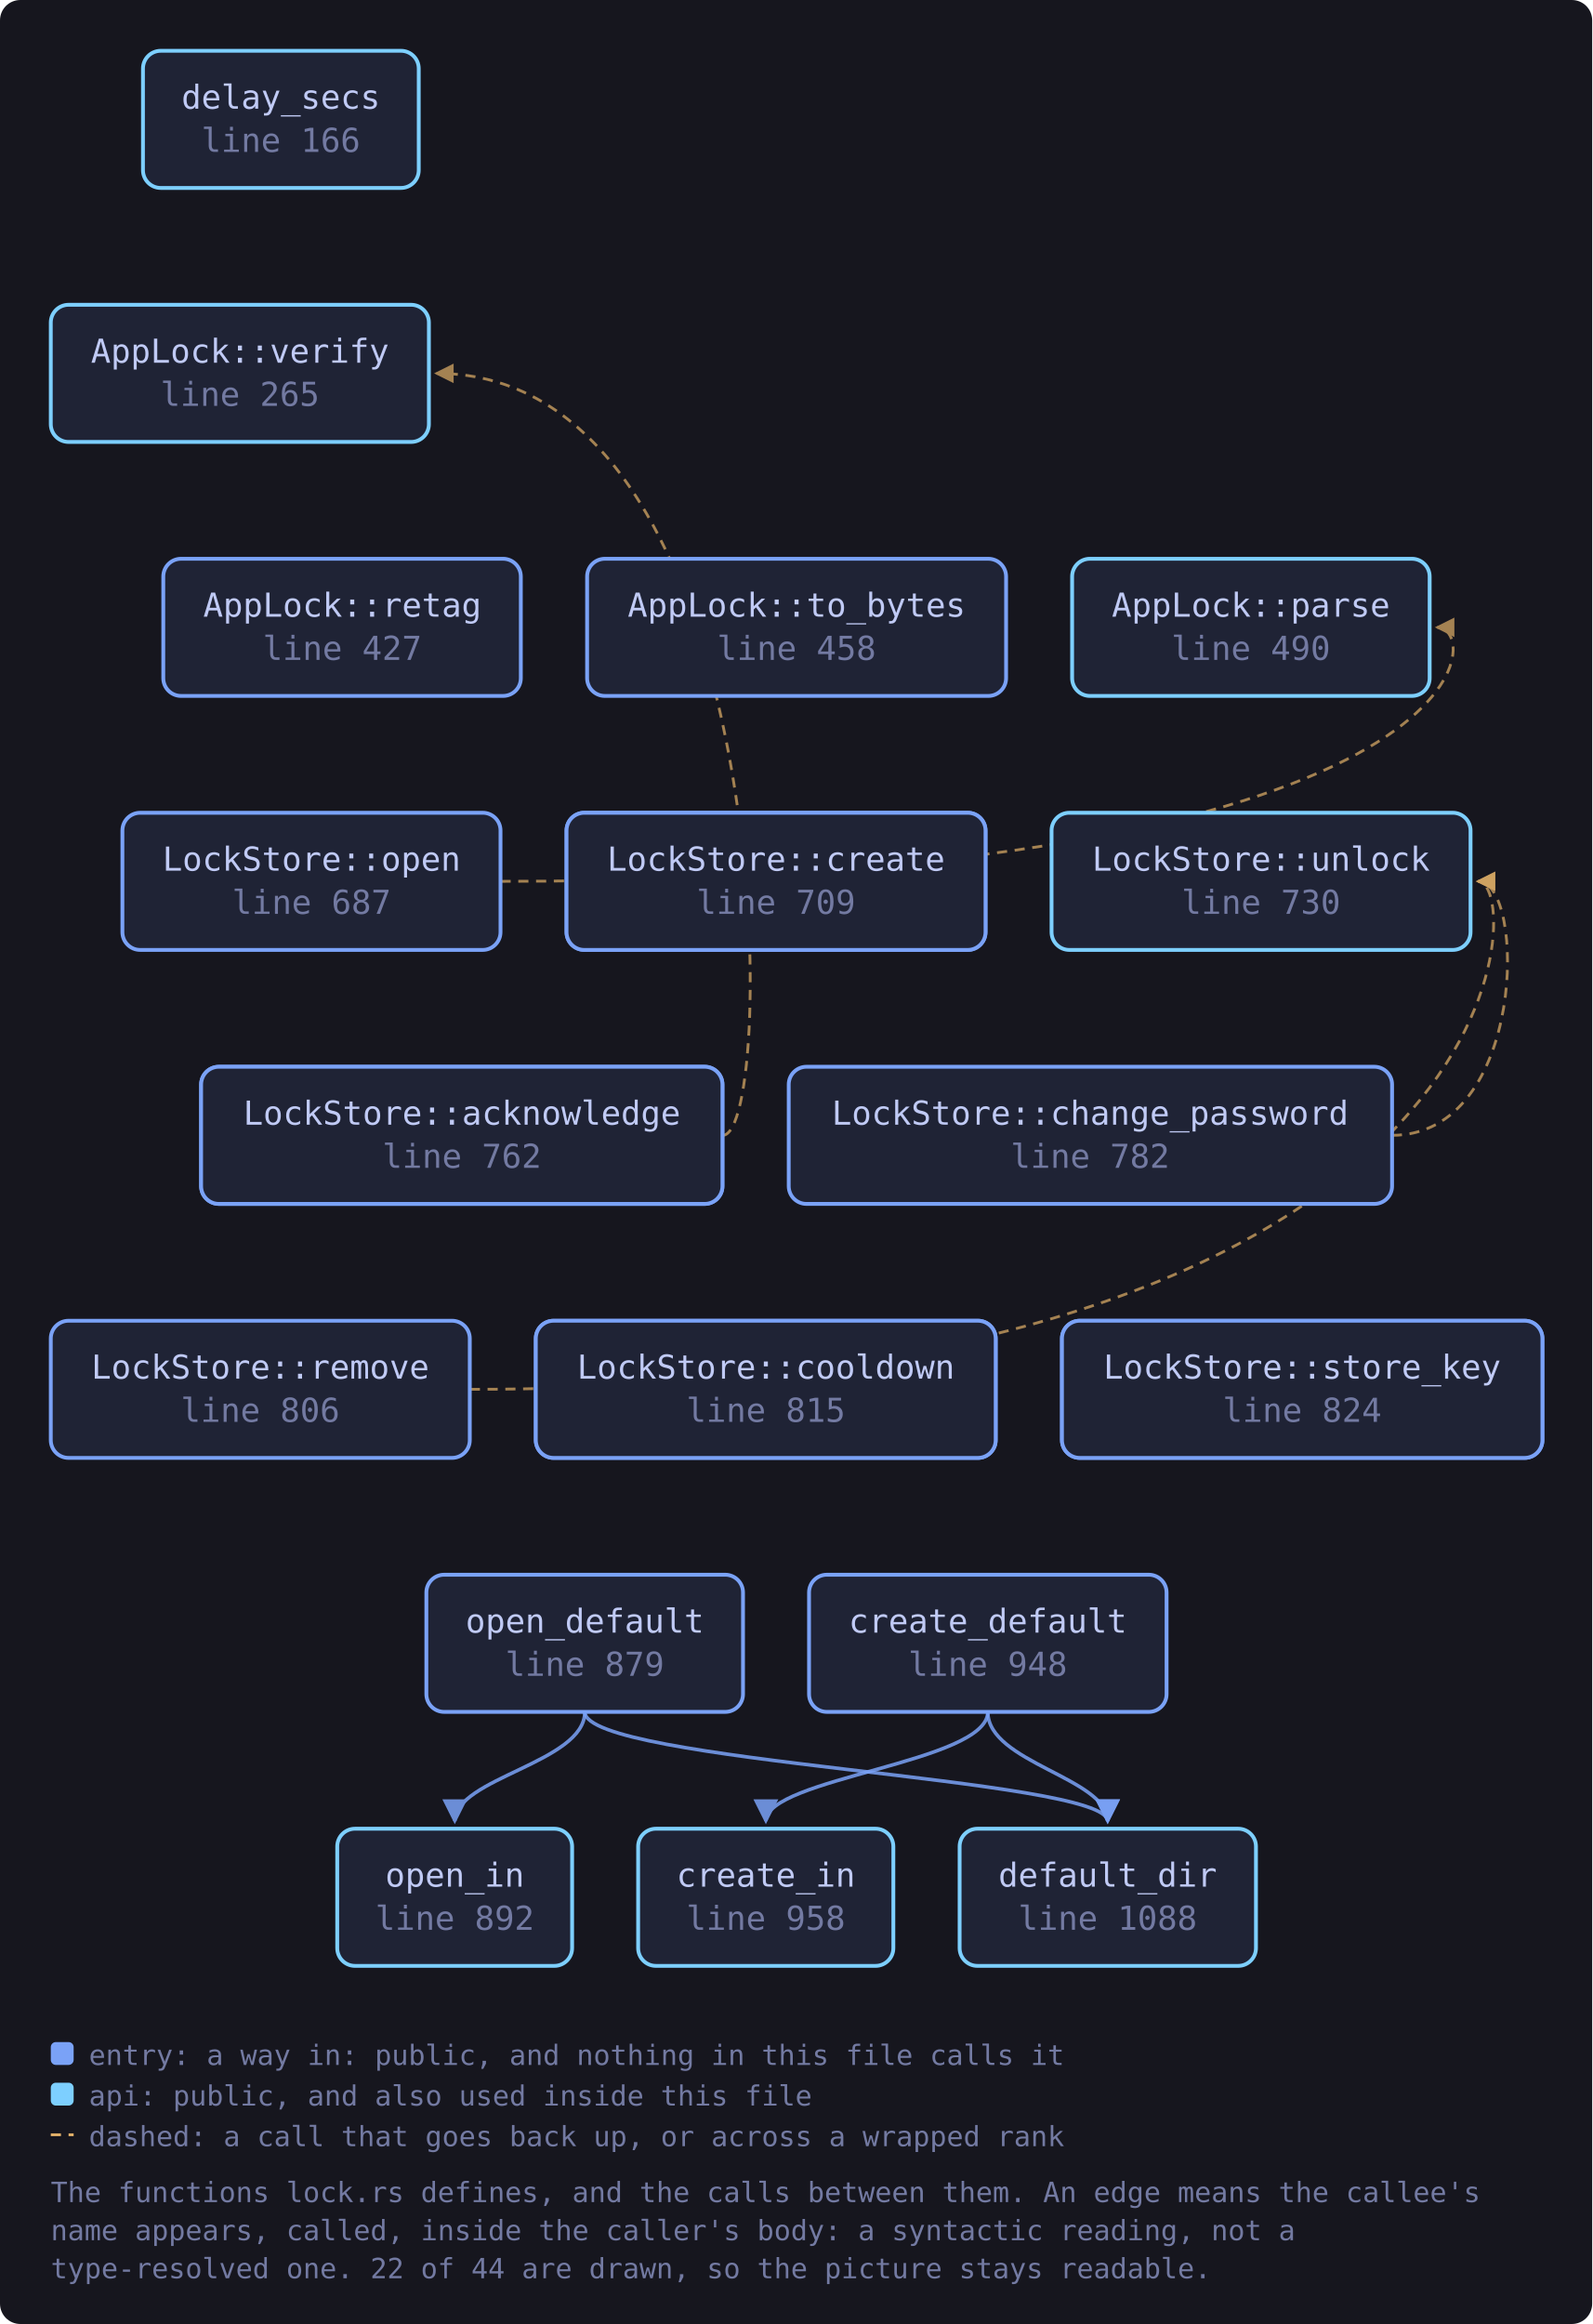
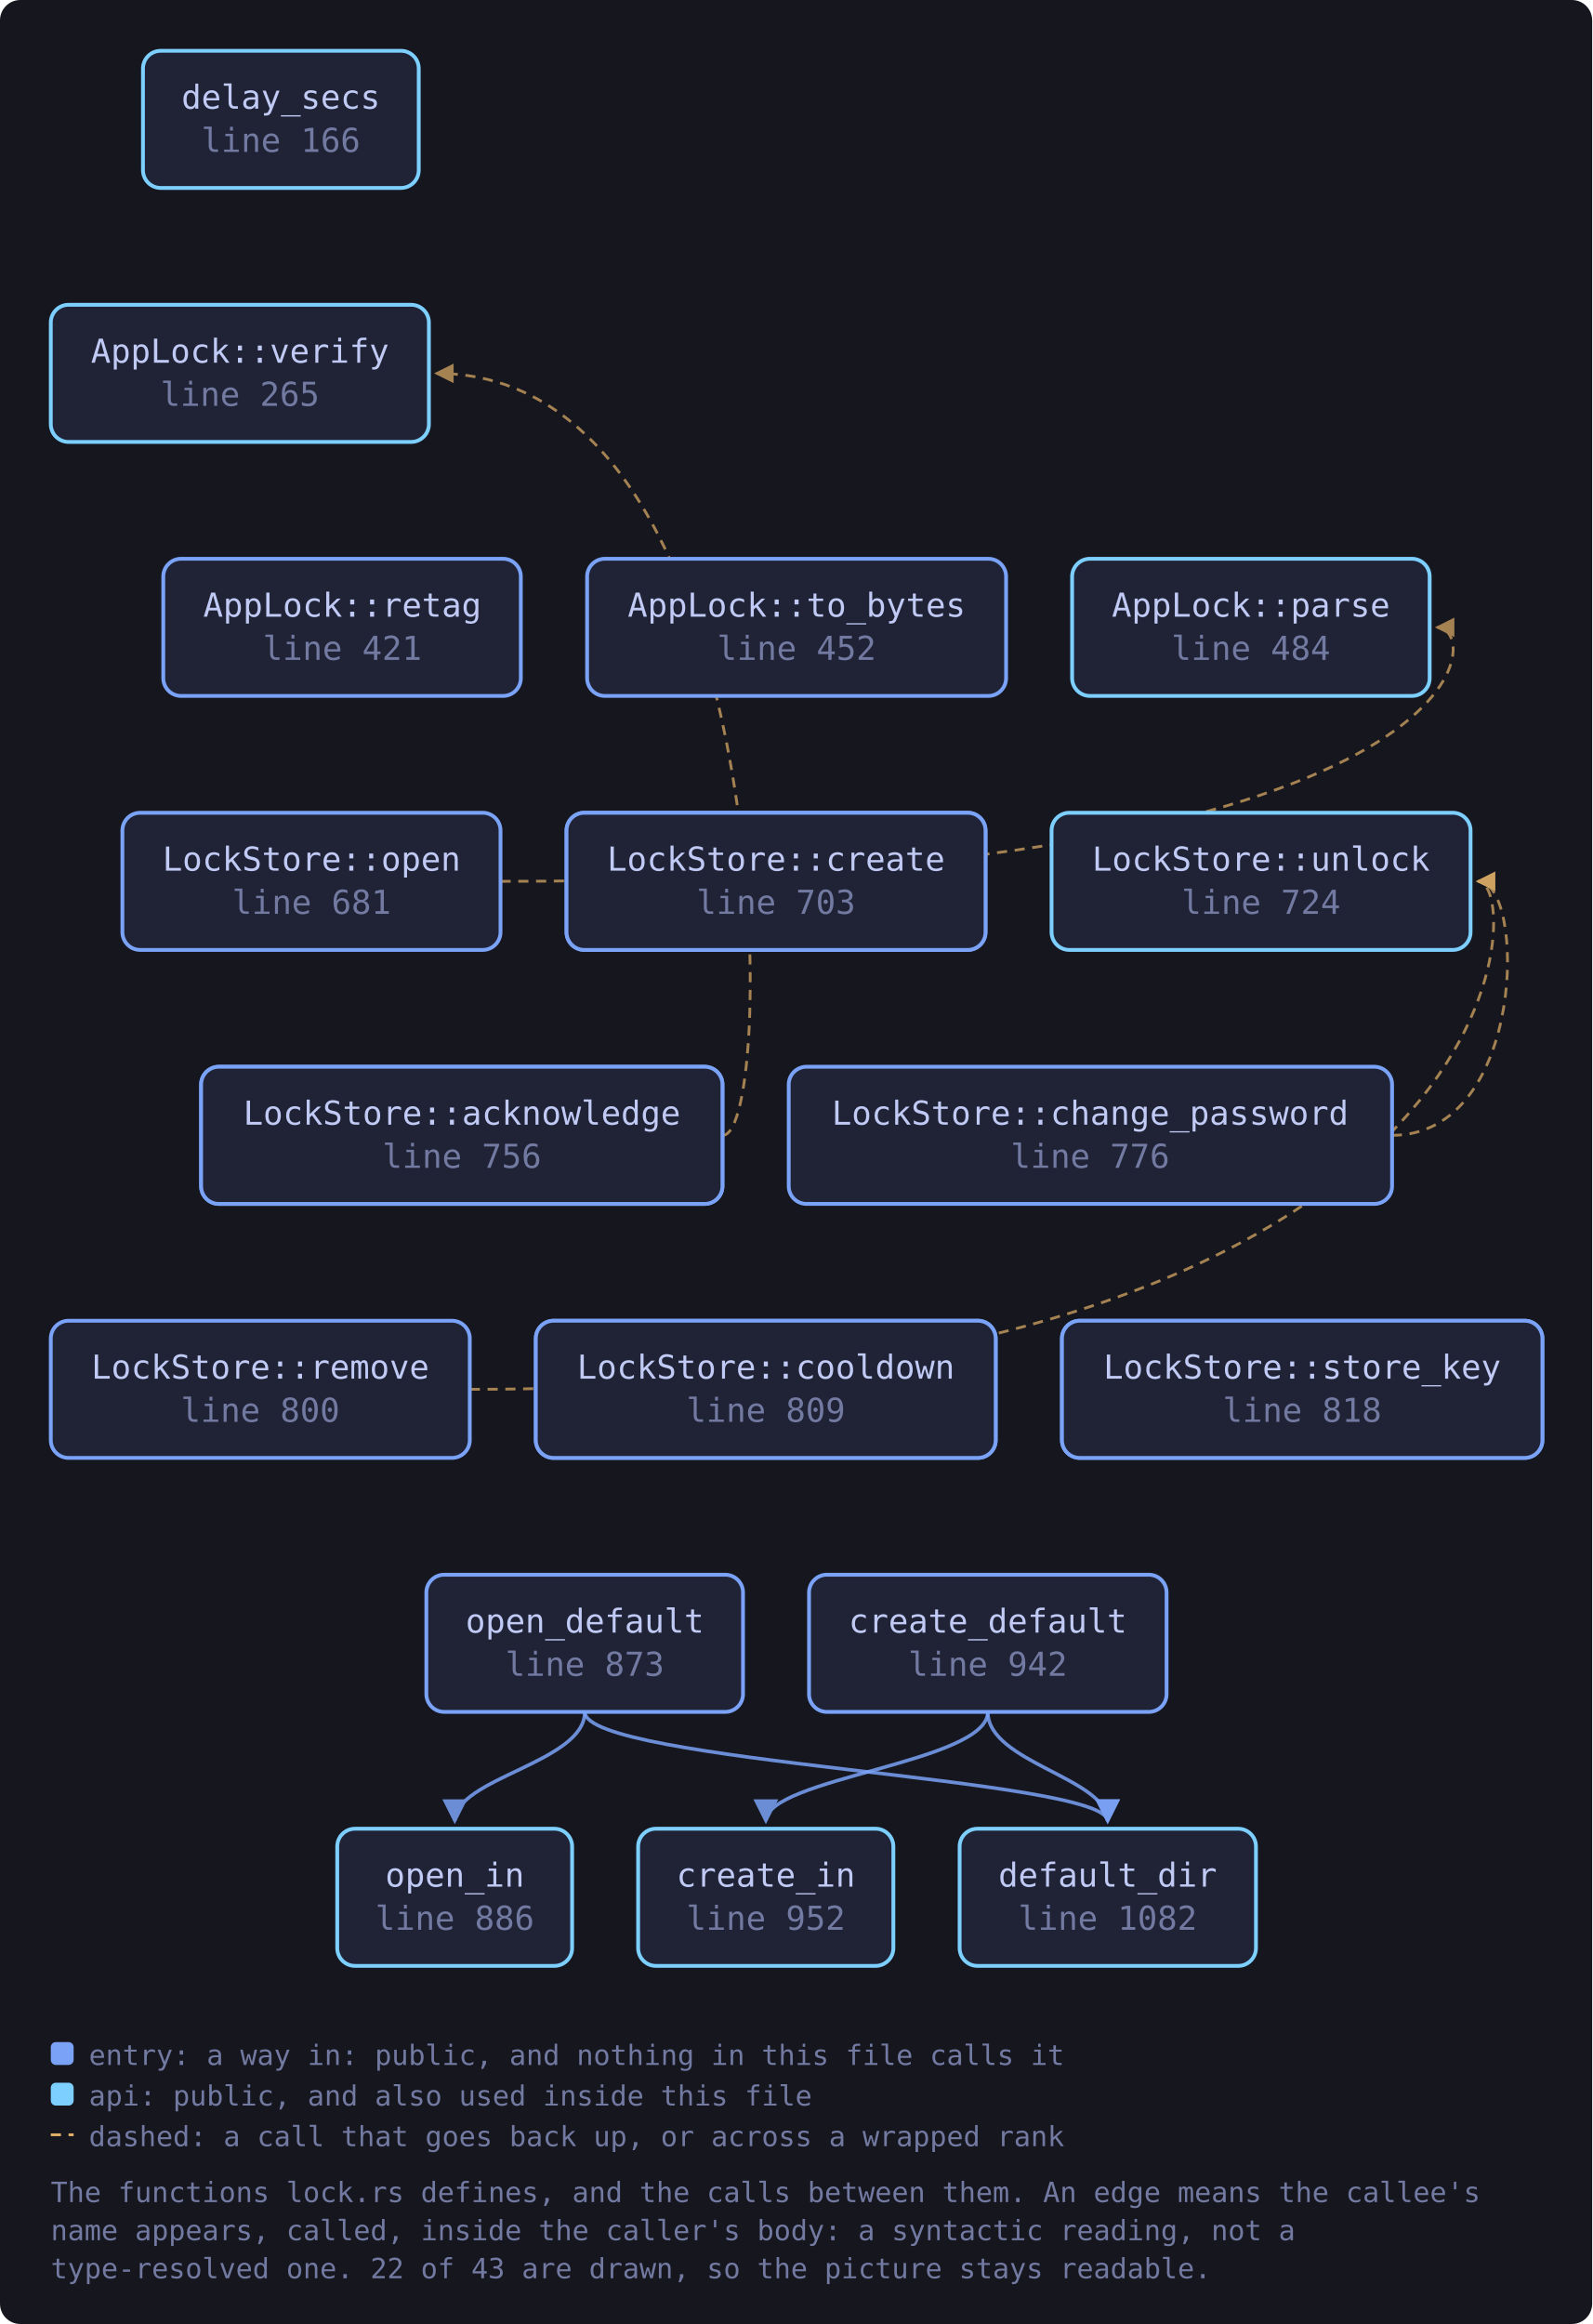
<svg xmlns="http://www.w3.org/2000/svg" viewBox="0 0 627 915" width="627" height="915" style="max-width:100%;height:auto" role="img" aria-label="flowchart">
  <defs>
    <marker id="a-muted" viewBox="0 0 8 8" refX="7" refY="4" markerWidth="7" markerHeight="7" orient="auto-start-reverse">
      <path d="M0 0 L8 4 L0 8 z" fill="var(--muted, #737aa2)" />
    </marker>
    <marker id="a-warn" viewBox="0 0 8 8" refX="7" refY="4" markerWidth="7" markerHeight="7" orient="auto-start-reverse">
      <path d="M0 0 L8 4 L0 8 z" fill="var(--warn, #e0af68)" />
    </marker>
    <marker id="a-accent" viewBox="0 0 8 8" refX="7" refY="4" markerWidth="7" markerHeight="7" orient="auto-start-reverse">
      <path d="M0 0 L8 4 L0 8 z" fill="var(--accent, #7aa2f7)" />
    </marker>
    <marker id="a-cyan" viewBox="0 0 8 8" refX="7" refY="4" markerWidth="7" markerHeight="7" orient="auto-start-reverse">
      <path d="M0 0 L8 4 L0 8 z" fill="var(--cyan, #7dcfff)" />
    </marker>
    <marker id="a-accent-2" viewBox="0 0 8 8" refX="7" refY="4" markerWidth="7" markerHeight="7" orient="auto-start-reverse">
      <path d="M0 0 L8 4 L0 8 z" fill="var(--accent-2, #bb9af7)" />
    </marker>
  </defs>
  <rect x="0" y="0" width="627" height="915" fill="var(--bg-inset, #16161e)" rx="8" />
  <path d="M284.6 447.0 C 306.6 447.0, 306.6 147.0, 171.9 147.0" fill="none" stroke="var(--warn, #e0af68)" stroke-width="1.1" opacity="0.7" stroke-dasharray="4 3" marker-end="url(#a-warn)" />
  <path d="M548.1 447.0 C 601.1 447.0, 601.1 347.0, 582.1 347.0" fill="none" stroke="var(--warn, #e0af68)" stroke-width="1.1" opacity="0.7" stroke-dasharray="4 3" marker-end="url(#a-warn)" />
  <path d="M389.0 674.0 C 389.0 694.0, 301.6 700.0, 301.6 717.0" fill="none" stroke="var(--accent, #7aa2f7)" stroke-width="1.4" opacity="0.85" marker-end="url(#a-accent)" />
  <path d="M389.0 674.0 C 389.0 694.0, 436.2 700.0, 436.2 717.0" fill="none" stroke="var(--accent, #7aa2f7)" stroke-width="1.4" opacity="0.85" marker-end="url(#a-accent)" />
  <path d="M197.1 347.0 C 585.0 347.0, 585.0 247.0, 566.0 247.0" fill="none" stroke="var(--warn, #e0af68)" stroke-width="1.1" opacity="0.7" stroke-dasharray="4 3" marker-end="url(#a-warn)" />
  <path d="M230.3 674.0 C 230.3 694.0, 436.2 700.0, 436.2 717.0" fill="none" stroke="var(--accent, #7aa2f7)" stroke-width="1.4" opacity="0.85" marker-end="url(#a-accent)" />
  <path d="M230.3 674.0 C 230.3 694.0, 179.1 700.0, 179.1 717.0" fill="none" stroke="var(--accent, #7aa2f7)" stroke-width="1.4" opacity="0.85" marker-end="url(#a-accent)" />
  <path d="M185.0 547.0 C 601.1 547.0, 601.1 347.0, 582.1 347.0" fill="none" stroke="var(--warn, #e0af68)" stroke-width="1.1" opacity="0.7" stroke-dasharray="4 3" marker-end="url(#a-warn)" />
  <a href="https://github.com/tilas01/veilvoice/blob/main/crates/veilvoice-crypto/src/lock.rs#L166" target="_blank" rel="noopener noreferrer">
    <rect x="56.3" y="20.0" width="108.6" height="54.0" rx="7" fill="var(--bg-soft, #1f2335)" stroke="var(--cyan, #7dcfff)" stroke-width="1.5" />
    <text x="110.6" y="42.8" font-family="ui-monospace, SFMono-Regular, Menlo, Consolas, monospace" font-size="13" fill="var(--fg, #c0caf5)" text-anchor="middle">delay_secs</text>
    <text x="110.6" y="59.8" font-family="ui-monospace, SFMono-Regular, Menlo, Consolas, monospace" font-size="13" fill="var(--muted, #737aa2)" text-anchor="middle">line 166</text>
  </a>
  <a href="https://github.com/tilas01/veilvoice/blob/main/crates/veilvoice-crypto/src/lock.rs#L223" target="_blank" rel="noopener noreferrer">
    <rect x="223.1" y="320.0" width="165.0" height="54.0" rx="7" fill="var(--bg-soft, #1f2335)" stroke="var(--accent, #7aa2f7)" stroke-width="1.5" />
    <text x="305.6" y="342.8" font-family="ui-monospace, SFMono-Regular, Menlo, Consolas, monospace" font-size="13" fill="var(--fg, #c0caf5)" text-anchor="middle">AppLock::create</text>
    <text x="305.6" y="359.8" font-family="ui-monospace, SFMono-Regular, Menlo, Consolas, monospace" font-size="13" fill="var(--muted, #737aa2)" text-anchor="middle">line 223</text>
  </a>
  <a href="https://github.com/tilas01/veilvoice/blob/main/crates/veilvoice-crypto/src/lock.rs#L255" target="_blank" rel="noopener noreferrer">
    <rect x="418.2" y="520.0" width="189.2" height="54.0" rx="7" fill="var(--bg-soft, #1f2335)" stroke="var(--accent, #7aa2f7)" stroke-width="1.5" />
    <text x="512.8" y="542.8" font-family="ui-monospace, SFMono-Regular, Menlo, Consolas, monospace" font-size="13" fill="var(--fg, #c0caf5)" text-anchor="middle">AppLock::store_key</text>
    <text x="512.8" y="559.8" font-family="ui-monospace, SFMono-Regular, Menlo, Consolas, monospace" font-size="13" fill="var(--muted, #737aa2)" text-anchor="middle">line 255</text>
  </a>
  <a href="https://github.com/tilas01/veilvoice/blob/main/crates/veilvoice-crypto/src/lock.rs#L265" target="_blank" rel="noopener noreferrer">
    <rect x="20.0" y="120.0" width="148.9" height="54.0" rx="7" fill="var(--bg-soft, #1f2335)" stroke="var(--cyan, #7dcfff)" stroke-width="1.5" />
    <text x="94.5" y="142.8" font-family="ui-monospace, SFMono-Regular, Menlo, Consolas, monospace" font-size="13" fill="var(--fg, #c0caf5)" text-anchor="middle">AppLock::verify</text>
    <text x="94.5" y="159.8" font-family="ui-monospace, SFMono-Regular, Menlo, Consolas, monospace" font-size="13" fill="var(--muted, #737aa2)" text-anchor="middle">line 265</text>
  </a>
  <a href="https://github.com/tilas01/veilvoice/blob/main/crates/veilvoice-crypto/src/lock.rs#L327" target="_blank" rel="noopener noreferrer">
    <rect x="79.2" y="420.0" width="205.3" height="54.0" rx="7" fill="var(--bg-soft, #1f2335)" stroke="var(--accent, #7aa2f7)" stroke-width="1.5" />
    <text x="181.9" y="442.8" font-family="ui-monospace, SFMono-Regular, Menlo, Consolas, monospace" font-size="13" fill="var(--fg, #c0caf5)" text-anchor="middle">AppLock::acknowledge</text>
    <text x="181.9" y="459.8" font-family="ui-monospace, SFMono-Regular, Menlo, Consolas, monospace" font-size="13" fill="var(--muted, #737aa2)" text-anchor="middle">line 327</text>
  </a>
-   <a href="https://github.com/tilas01/veilvoice/blob/main/crates/veilvoice-crypto/src/lock.rs#L367" target="_blank" rel="noopener noreferrer">
+   <a href="https://github.com/tilas01/veilvoice/blob/main/crates/veilvoice-crypto/src/lock.rs#L361" target="_blank" rel="noopener noreferrer">
    <rect x="211.0" y="520.0" width="181.1" height="54.0" rx="7" fill="var(--bg-soft, #1f2335)" stroke="var(--accent, #7aa2f7)" stroke-width="1.5" />
    <text x="301.6" y="542.8" font-family="ui-monospace, SFMono-Regular, Menlo, Consolas, monospace" font-size="13" fill="var(--fg, #c0caf5)" text-anchor="middle">AppLock::cooldown</text>
-     <text x="301.6" y="559.8" font-family="ui-monospace, SFMono-Regular, Menlo, Consolas, monospace" font-size="13" fill="var(--muted, #737aa2)" text-anchor="middle">line 367</text>
+     <text x="301.6" y="559.8" font-family="ui-monospace, SFMono-Regular, Menlo, Consolas, monospace" font-size="13" fill="var(--muted, #737aa2)" text-anchor="middle">line 361</text>
  </a>
-   <a href="https://github.com/tilas01/veilvoice/blob/main/crates/veilvoice-crypto/src/lock.rs#L427" target="_blank" rel="noopener noreferrer">
+   <a href="https://github.com/tilas01/veilvoice/blob/main/crates/veilvoice-crypto/src/lock.rs#L421" target="_blank" rel="noopener noreferrer">
    <rect x="64.3" y="220.0" width="140.8" height="54.0" rx="7" fill="var(--bg-soft, #1f2335)" stroke="var(--accent, #7aa2f7)" stroke-width="1.5" />
    <text x="134.8" y="242.8" font-family="ui-monospace, SFMono-Regular, Menlo, Consolas, monospace" font-size="13" fill="var(--fg, #c0caf5)" text-anchor="middle">AppLock::retag</text>
-     <text x="134.8" y="259.8" font-family="ui-monospace, SFMono-Regular, Menlo, Consolas, monospace" font-size="13" fill="var(--muted, #737aa2)" text-anchor="middle">line 427</text>
+     <text x="134.8" y="259.8" font-family="ui-monospace, SFMono-Regular, Menlo, Consolas, monospace" font-size="13" fill="var(--muted, #737aa2)" text-anchor="middle">line 421</text>
  </a>
-   <a href="https://github.com/tilas01/veilvoice/blob/main/crates/veilvoice-crypto/src/lock.rs#L458" target="_blank" rel="noopener noreferrer">
+   <a href="https://github.com/tilas01/veilvoice/blob/main/crates/veilvoice-crypto/src/lock.rs#L452" target="_blank" rel="noopener noreferrer">
    <rect x="231.2" y="220.0" width="165.0" height="54.0" rx="7" fill="var(--bg-soft, #1f2335)" stroke="var(--accent, #7aa2f7)" stroke-width="1.5" />
    <text x="313.7" y="242.8" font-family="ui-monospace, SFMono-Regular, Menlo, Consolas, monospace" font-size="13" fill="var(--fg, #c0caf5)" text-anchor="middle">AppLock::to_bytes</text>
-     <text x="313.7" y="259.8" font-family="ui-monospace, SFMono-Regular, Menlo, Consolas, monospace" font-size="13" fill="var(--muted, #737aa2)" text-anchor="middle">line 458</text>
+     <text x="313.7" y="259.8" font-family="ui-monospace, SFMono-Regular, Menlo, Consolas, monospace" font-size="13" fill="var(--muted, #737aa2)" text-anchor="middle">line 452</text>
  </a>
-   <a href="https://github.com/tilas01/veilvoice/blob/main/crates/veilvoice-crypto/src/lock.rs#L490" target="_blank" rel="noopener noreferrer">
+   <a href="https://github.com/tilas01/veilvoice/blob/main/crates/veilvoice-crypto/src/lock.rs#L484" target="_blank" rel="noopener noreferrer">
    <rect x="422.2" y="220.0" width="140.8" height="54.0" rx="7" fill="var(--bg-soft, #1f2335)" stroke="var(--cyan, #7dcfff)" stroke-width="1.5" />
    <text x="492.6" y="242.8" font-family="ui-monospace, SFMono-Regular, Menlo, Consolas, monospace" font-size="13" fill="var(--fg, #c0caf5)" text-anchor="middle">AppLock::parse</text>
-     <text x="492.6" y="259.8" font-family="ui-monospace, SFMono-Regular, Menlo, Consolas, monospace" font-size="13" fill="var(--muted, #737aa2)" text-anchor="middle">line 490</text>
+     <text x="492.6" y="259.8" font-family="ui-monospace, SFMono-Regular, Menlo, Consolas, monospace" font-size="13" fill="var(--muted, #737aa2)" text-anchor="middle">line 484</text>
  </a>
-   <a href="https://github.com/tilas01/veilvoice/blob/main/crates/veilvoice-crypto/src/lock.rs#L687" target="_blank" rel="noopener noreferrer">
+   <a href="https://github.com/tilas01/veilvoice/blob/main/crates/veilvoice-crypto/src/lock.rs#L681" target="_blank" rel="noopener noreferrer">
    <rect x="48.2" y="320.0" width="148.9" height="54.0" rx="7" fill="var(--bg-soft, #1f2335)" stroke="var(--accent, #7aa2f7)" stroke-width="1.5" />
    <text x="122.7" y="342.8" font-family="ui-monospace, SFMono-Regular, Menlo, Consolas, monospace" font-size="13" fill="var(--fg, #c0caf5)" text-anchor="middle">LockStore::open</text>
-     <text x="122.7" y="359.8" font-family="ui-monospace, SFMono-Regular, Menlo, Consolas, monospace" font-size="13" fill="var(--muted, #737aa2)" text-anchor="middle">line 687</text>
+     <text x="122.7" y="359.8" font-family="ui-monospace, SFMono-Regular, Menlo, Consolas, monospace" font-size="13" fill="var(--muted, #737aa2)" text-anchor="middle">line 681</text>
  </a>
-   <a href="https://github.com/tilas01/veilvoice/blob/main/crates/veilvoice-crypto/src/lock.rs#L709" target="_blank" rel="noopener noreferrer">
+   <a href="https://github.com/tilas01/veilvoice/blob/main/crates/veilvoice-crypto/src/lock.rs#L703" target="_blank" rel="noopener noreferrer">
    <rect x="223.1" y="320.0" width="165.0" height="54.0" rx="7" fill="var(--bg-soft, #1f2335)" stroke="var(--accent, #7aa2f7)" stroke-width="1.5" />
    <text x="305.6" y="342.8" font-family="ui-monospace, SFMono-Regular, Menlo, Consolas, monospace" font-size="13" fill="var(--fg, #c0caf5)" text-anchor="middle">LockStore::create</text>
-     <text x="305.6" y="359.8" font-family="ui-monospace, SFMono-Regular, Menlo, Consolas, monospace" font-size="13" fill="var(--muted, #737aa2)" text-anchor="middle">line 709</text>
+     <text x="305.6" y="359.8" font-family="ui-monospace, SFMono-Regular, Menlo, Consolas, monospace" font-size="13" fill="var(--muted, #737aa2)" text-anchor="middle">line 703</text>
  </a>
-   <a href="https://github.com/tilas01/veilvoice/blob/main/crates/veilvoice-crypto/src/lock.rs#L730" target="_blank" rel="noopener noreferrer">
+   <a href="https://github.com/tilas01/veilvoice/blob/main/crates/veilvoice-crypto/src/lock.rs#L724" target="_blank" rel="noopener noreferrer">
    <rect x="414.1" y="320.0" width="165.0" height="54.0" rx="7" fill="var(--bg-soft, #1f2335)" stroke="var(--cyan, #7dcfff)" stroke-width="1.5" />
    <text x="496.6" y="342.8" font-family="ui-monospace, SFMono-Regular, Menlo, Consolas, monospace" font-size="13" fill="var(--fg, #c0caf5)" text-anchor="middle">LockStore::unlock</text>
-     <text x="496.6" y="359.8" font-family="ui-monospace, SFMono-Regular, Menlo, Consolas, monospace" font-size="13" fill="var(--muted, #737aa2)" text-anchor="middle">line 730</text>
+     <text x="496.6" y="359.8" font-family="ui-monospace, SFMono-Regular, Menlo, Consolas, monospace" font-size="13" fill="var(--muted, #737aa2)" text-anchor="middle">line 724</text>
  </a>
-   <a href="https://github.com/tilas01/veilvoice/blob/main/crates/veilvoice-crypto/src/lock.rs#L762" target="_blank" rel="noopener noreferrer">
+   <a href="https://github.com/tilas01/veilvoice/blob/main/crates/veilvoice-crypto/src/lock.rs#L756" target="_blank" rel="noopener noreferrer">
    <rect x="79.2" y="420.0" width="205.3" height="54.0" rx="7" fill="var(--bg-soft, #1f2335)" stroke="var(--accent, #7aa2f7)" stroke-width="1.5" />
    <text x="181.9" y="442.8" font-family="ui-monospace, SFMono-Regular, Menlo, Consolas, monospace" font-size="13" fill="var(--fg, #c0caf5)" text-anchor="middle">LockStore::acknowledge</text>
-     <text x="181.9" y="459.8" font-family="ui-monospace, SFMono-Regular, Menlo, Consolas, monospace" font-size="13" fill="var(--muted, #737aa2)" text-anchor="middle">line 762</text>
+     <text x="181.9" y="459.8" font-family="ui-monospace, SFMono-Regular, Menlo, Consolas, monospace" font-size="13" fill="var(--muted, #737aa2)" text-anchor="middle">line 756</text>
  </a>
-   <a href="https://github.com/tilas01/veilvoice/blob/main/crates/veilvoice-crypto/src/lock.rs#L782" target="_blank" rel="noopener noreferrer">
+   <a href="https://github.com/tilas01/veilvoice/blob/main/crates/veilvoice-crypto/src/lock.rs#L776" target="_blank" rel="noopener noreferrer">
    <rect x="310.6" y="420.0" width="237.6" height="54.0" rx="7" fill="var(--bg-soft, #1f2335)" stroke="var(--accent, #7aa2f7)" stroke-width="1.5" />
    <text x="429.3" y="442.8" font-family="ui-monospace, SFMono-Regular, Menlo, Consolas, monospace" font-size="13" fill="var(--fg, #c0caf5)" text-anchor="middle">LockStore::change_password</text>
-     <text x="429.3" y="459.8" font-family="ui-monospace, SFMono-Regular, Menlo, Consolas, monospace" font-size="13" fill="var(--muted, #737aa2)" text-anchor="middle">line 782</text>
+     <text x="429.3" y="459.8" font-family="ui-monospace, SFMono-Regular, Menlo, Consolas, monospace" font-size="13" fill="var(--muted, #737aa2)" text-anchor="middle">line 776</text>
  </a>
-   <a href="https://github.com/tilas01/veilvoice/blob/main/crates/veilvoice-crypto/src/lock.rs#L806" target="_blank" rel="noopener noreferrer">
+   <a href="https://github.com/tilas01/veilvoice/blob/main/crates/veilvoice-crypto/src/lock.rs#L800" target="_blank" rel="noopener noreferrer">
    <rect x="20.0" y="520.0" width="165.0" height="54.0" rx="7" fill="var(--bg-soft, #1f2335)" stroke="var(--accent, #7aa2f7)" stroke-width="1.5" />
    <text x="102.5" y="542.8" font-family="ui-monospace, SFMono-Regular, Menlo, Consolas, monospace" font-size="13" fill="var(--fg, #c0caf5)" text-anchor="middle">LockStore::remove</text>
-     <text x="102.5" y="559.8" font-family="ui-monospace, SFMono-Regular, Menlo, Consolas, monospace" font-size="13" fill="var(--muted, #737aa2)" text-anchor="middle">line 806</text>
+     <text x="102.5" y="559.8" font-family="ui-monospace, SFMono-Regular, Menlo, Consolas, monospace" font-size="13" fill="var(--muted, #737aa2)" text-anchor="middle">line 800</text>
  </a>
-   <a href="https://github.com/tilas01/veilvoice/blob/main/crates/veilvoice-crypto/src/lock.rs#L815" target="_blank" rel="noopener noreferrer">
+   <a href="https://github.com/tilas01/veilvoice/blob/main/crates/veilvoice-crypto/src/lock.rs#L809" target="_blank" rel="noopener noreferrer">
    <rect x="211.0" y="520.0" width="181.1" height="54.0" rx="7" fill="var(--bg-soft, #1f2335)" stroke="var(--accent, #7aa2f7)" stroke-width="1.5" />
    <text x="301.6" y="542.8" font-family="ui-monospace, SFMono-Regular, Menlo, Consolas, monospace" font-size="13" fill="var(--fg, #c0caf5)" text-anchor="middle">LockStore::cooldown</text>
-     <text x="301.6" y="559.8" font-family="ui-monospace, SFMono-Regular, Menlo, Consolas, monospace" font-size="13" fill="var(--muted, #737aa2)" text-anchor="middle">line 815</text>
+     <text x="301.6" y="559.8" font-family="ui-monospace, SFMono-Regular, Menlo, Consolas, monospace" font-size="13" fill="var(--muted, #737aa2)" text-anchor="middle">line 809</text>
  </a>
-   <a href="https://github.com/tilas01/veilvoice/blob/main/crates/veilvoice-crypto/src/lock.rs#L824" target="_blank" rel="noopener noreferrer">
+   <a href="https://github.com/tilas01/veilvoice/blob/main/crates/veilvoice-crypto/src/lock.rs#L818" target="_blank" rel="noopener noreferrer">
    <rect x="418.2" y="520.0" width="189.2" height="54.0" rx="7" fill="var(--bg-soft, #1f2335)" stroke="var(--accent, #7aa2f7)" stroke-width="1.5" />
    <text x="512.8" y="542.8" font-family="ui-monospace, SFMono-Regular, Menlo, Consolas, monospace" font-size="13" fill="var(--fg, #c0caf5)" text-anchor="middle">LockStore::store_key</text>
-     <text x="512.8" y="559.8" font-family="ui-monospace, SFMono-Regular, Menlo, Consolas, monospace" font-size="13" fill="var(--muted, #737aa2)" text-anchor="middle">line 824</text>
+     <text x="512.8" y="559.8" font-family="ui-monospace, SFMono-Regular, Menlo, Consolas, monospace" font-size="13" fill="var(--muted, #737aa2)" text-anchor="middle">line 818</text>
  </a>
-   <a href="https://github.com/tilas01/veilvoice/blob/main/crates/veilvoice-crypto/src/lock.rs#L879" target="_blank" rel="noopener noreferrer">
+   <a href="https://github.com/tilas01/veilvoice/blob/main/crates/veilvoice-crypto/src/lock.rs#L873" target="_blank" rel="noopener noreferrer">
    <rect x="167.9" y="620.0" width="124.7" height="54.0" rx="7" fill="var(--bg-soft, #1f2335)" stroke="var(--accent, #7aa2f7)" stroke-width="1.5" />
    <text x="230.3" y="642.8" font-family="ui-monospace, SFMono-Regular, Menlo, Consolas, monospace" font-size="13" fill="var(--fg, #c0caf5)" text-anchor="middle">open_default</text>
-     <text x="230.3" y="659.8" font-family="ui-monospace, SFMono-Regular, Menlo, Consolas, monospace" font-size="13" fill="var(--muted, #737aa2)" text-anchor="middle">line 879</text>
+     <text x="230.3" y="659.8" font-family="ui-monospace, SFMono-Regular, Menlo, Consolas, monospace" font-size="13" fill="var(--muted, #737aa2)" text-anchor="middle">line 873</text>
  </a>
-   <a href="https://github.com/tilas01/veilvoice/blob/main/crates/veilvoice-crypto/src/lock.rs#L892" target="_blank" rel="noopener noreferrer">
+   <a href="https://github.com/tilas01/veilvoice/blob/main/crates/veilvoice-crypto/src/lock.rs#L886" target="_blank" rel="noopener noreferrer">
    <rect x="132.8" y="720.0" width="92.5" height="54.0" rx="7" fill="var(--bg-soft, #1f2335)" stroke="var(--cyan, #7dcfff)" stroke-width="1.5" />
    <text x="179.1" y="742.8" font-family="ui-monospace, SFMono-Regular, Menlo, Consolas, monospace" font-size="13" fill="var(--fg, #c0caf5)" text-anchor="middle">open_in</text>
-     <text x="179.1" y="759.8" font-family="ui-monospace, SFMono-Regular, Menlo, Consolas, monospace" font-size="13" fill="var(--muted, #737aa2)" text-anchor="middle">line 892</text>
+     <text x="179.1" y="759.8" font-family="ui-monospace, SFMono-Regular, Menlo, Consolas, monospace" font-size="13" fill="var(--muted, #737aa2)" text-anchor="middle">line 886</text>
  </a>
-   <a href="https://github.com/tilas01/veilvoice/blob/main/crates/veilvoice-crypto/src/lock.rs#L948" target="_blank" rel="noopener noreferrer">
+   <a href="https://github.com/tilas01/veilvoice/blob/main/crates/veilvoice-crypto/src/lock.rs#L942" target="_blank" rel="noopener noreferrer">
    <rect x="318.6" y="620.0" width="140.8" height="54.0" rx="7" fill="var(--bg-soft, #1f2335)" stroke="var(--accent, #7aa2f7)" stroke-width="1.5" />
    <text x="389.0" y="642.8" font-family="ui-monospace, SFMono-Regular, Menlo, Consolas, monospace" font-size="13" fill="var(--fg, #c0caf5)" text-anchor="middle">create_default</text>
-     <text x="389.0" y="659.8" font-family="ui-monospace, SFMono-Regular, Menlo, Consolas, monospace" font-size="13" fill="var(--muted, #737aa2)" text-anchor="middle">line 948</text>
+     <text x="389.0" y="659.8" font-family="ui-monospace, SFMono-Regular, Menlo, Consolas, monospace" font-size="13" fill="var(--muted, #737aa2)" text-anchor="middle">line 942</text>
  </a>
-   <a href="https://github.com/tilas01/veilvoice/blob/main/crates/veilvoice-crypto/src/lock.rs#L958" target="_blank" rel="noopener noreferrer">
+   <a href="https://github.com/tilas01/veilvoice/blob/main/crates/veilvoice-crypto/src/lock.rs#L952" target="_blank" rel="noopener noreferrer">
    <rect x="251.3" y="720.0" width="100.5" height="54.0" rx="7" fill="var(--bg-soft, #1f2335)" stroke="var(--cyan, #7dcfff)" stroke-width="1.5" />
    <text x="301.6" y="742.8" font-family="ui-monospace, SFMono-Regular, Menlo, Consolas, monospace" font-size="13" fill="var(--fg, #c0caf5)" text-anchor="middle">create_in</text>
-     <text x="301.6" y="759.8" font-family="ui-monospace, SFMono-Regular, Menlo, Consolas, monospace" font-size="13" fill="var(--muted, #737aa2)" text-anchor="middle">line 958</text>
+     <text x="301.6" y="759.8" font-family="ui-monospace, SFMono-Regular, Menlo, Consolas, monospace" font-size="13" fill="var(--muted, #737aa2)" text-anchor="middle">line 952</text>
  </a>
-   <a href="https://github.com/tilas01/veilvoice/blob/main/crates/veilvoice-crypto/src/lock.rs#L1088" target="_blank" rel="noopener noreferrer">
+   <a href="https://github.com/tilas01/veilvoice/blob/main/crates/veilvoice-crypto/src/lock.rs#L1082" target="_blank" rel="noopener noreferrer">
    <rect x="377.9" y="720.0" width="116.7" height="54.0" rx="7" fill="var(--bg-soft, #1f2335)" stroke="var(--cyan, #7dcfff)" stroke-width="1.5" />
    <text x="436.2" y="742.8" font-family="ui-monospace, SFMono-Regular, Menlo, Consolas, monospace" font-size="13" fill="var(--fg, #c0caf5)" text-anchor="middle">default_dir</text>
-     <text x="436.2" y="759.8" font-family="ui-monospace, SFMono-Regular, Menlo, Consolas, monospace" font-size="13" fill="var(--muted, #737aa2)" text-anchor="middle">line 1088</text>
+     <text x="436.2" y="759.8" font-family="ui-monospace, SFMono-Regular, Menlo, Consolas, monospace" font-size="13" fill="var(--muted, #737aa2)" text-anchor="middle">line 1082</text>
  </a>
  <rect x="20.0" y="804.0" width="9" height="9" rx="2" fill="var(--accent, #7aa2f7)" />
  <text x="35.0" y="813.0" font-family="ui-monospace, SFMono-Regular, Menlo, Consolas, monospace" font-size="11" fill="var(--muted, #737aa2)">entry: a way in: public, and nothing in this file calls it</text>
  <rect x="20.0" y="820.0" width="9" height="9" rx="2" fill="var(--cyan, #7dcfff)" />
  <text x="35.0" y="829.0" font-family="ui-monospace, SFMono-Regular, Menlo, Consolas, monospace" font-size="11" fill="var(--muted, #737aa2)">api: public, and also used inside this file</text>
  <path d="M20.0 840.5 L29.0 840.5" stroke="var(--warn, #e0af68)" stroke-width="1.1" stroke-dasharray="4 3" />
  <text x="35.0" y="845.0" font-family="ui-monospace, SFMono-Regular, Menlo, Consolas, monospace" font-size="11" fill="var(--muted, #737aa2)">dashed: a call that goes back up, or across a wrapped rank</text>
  <text x="20.0" y="867.0" font-family="ui-monospace, SFMono-Regular, Menlo, Consolas, monospace" font-size="11" fill="var(--muted, #737aa2)">The functions lock.rs defines, and the calls between them. An edge means the callee's</text>
  <text x="20.0" y="882.0" font-family="ui-monospace, SFMono-Regular, Menlo, Consolas, monospace" font-size="11" fill="var(--muted, #737aa2)">name appears, called, inside the caller's body: a syntactic reading, not a</text>
-   <text x="20.0" y="897.0" font-family="ui-monospace, SFMono-Regular, Menlo, Consolas, monospace" font-size="11" fill="var(--muted, #737aa2)">type-resolved one. 22 of 44 are drawn, so the picture stays readable.</text>
+   <text x="20.0" y="897.0" font-family="ui-monospace, SFMono-Regular, Menlo, Consolas, monospace" font-size="11" fill="var(--muted, #737aa2)">type-resolved one. 22 of 43 are drawn, so the picture stays readable.</text>
</svg>
